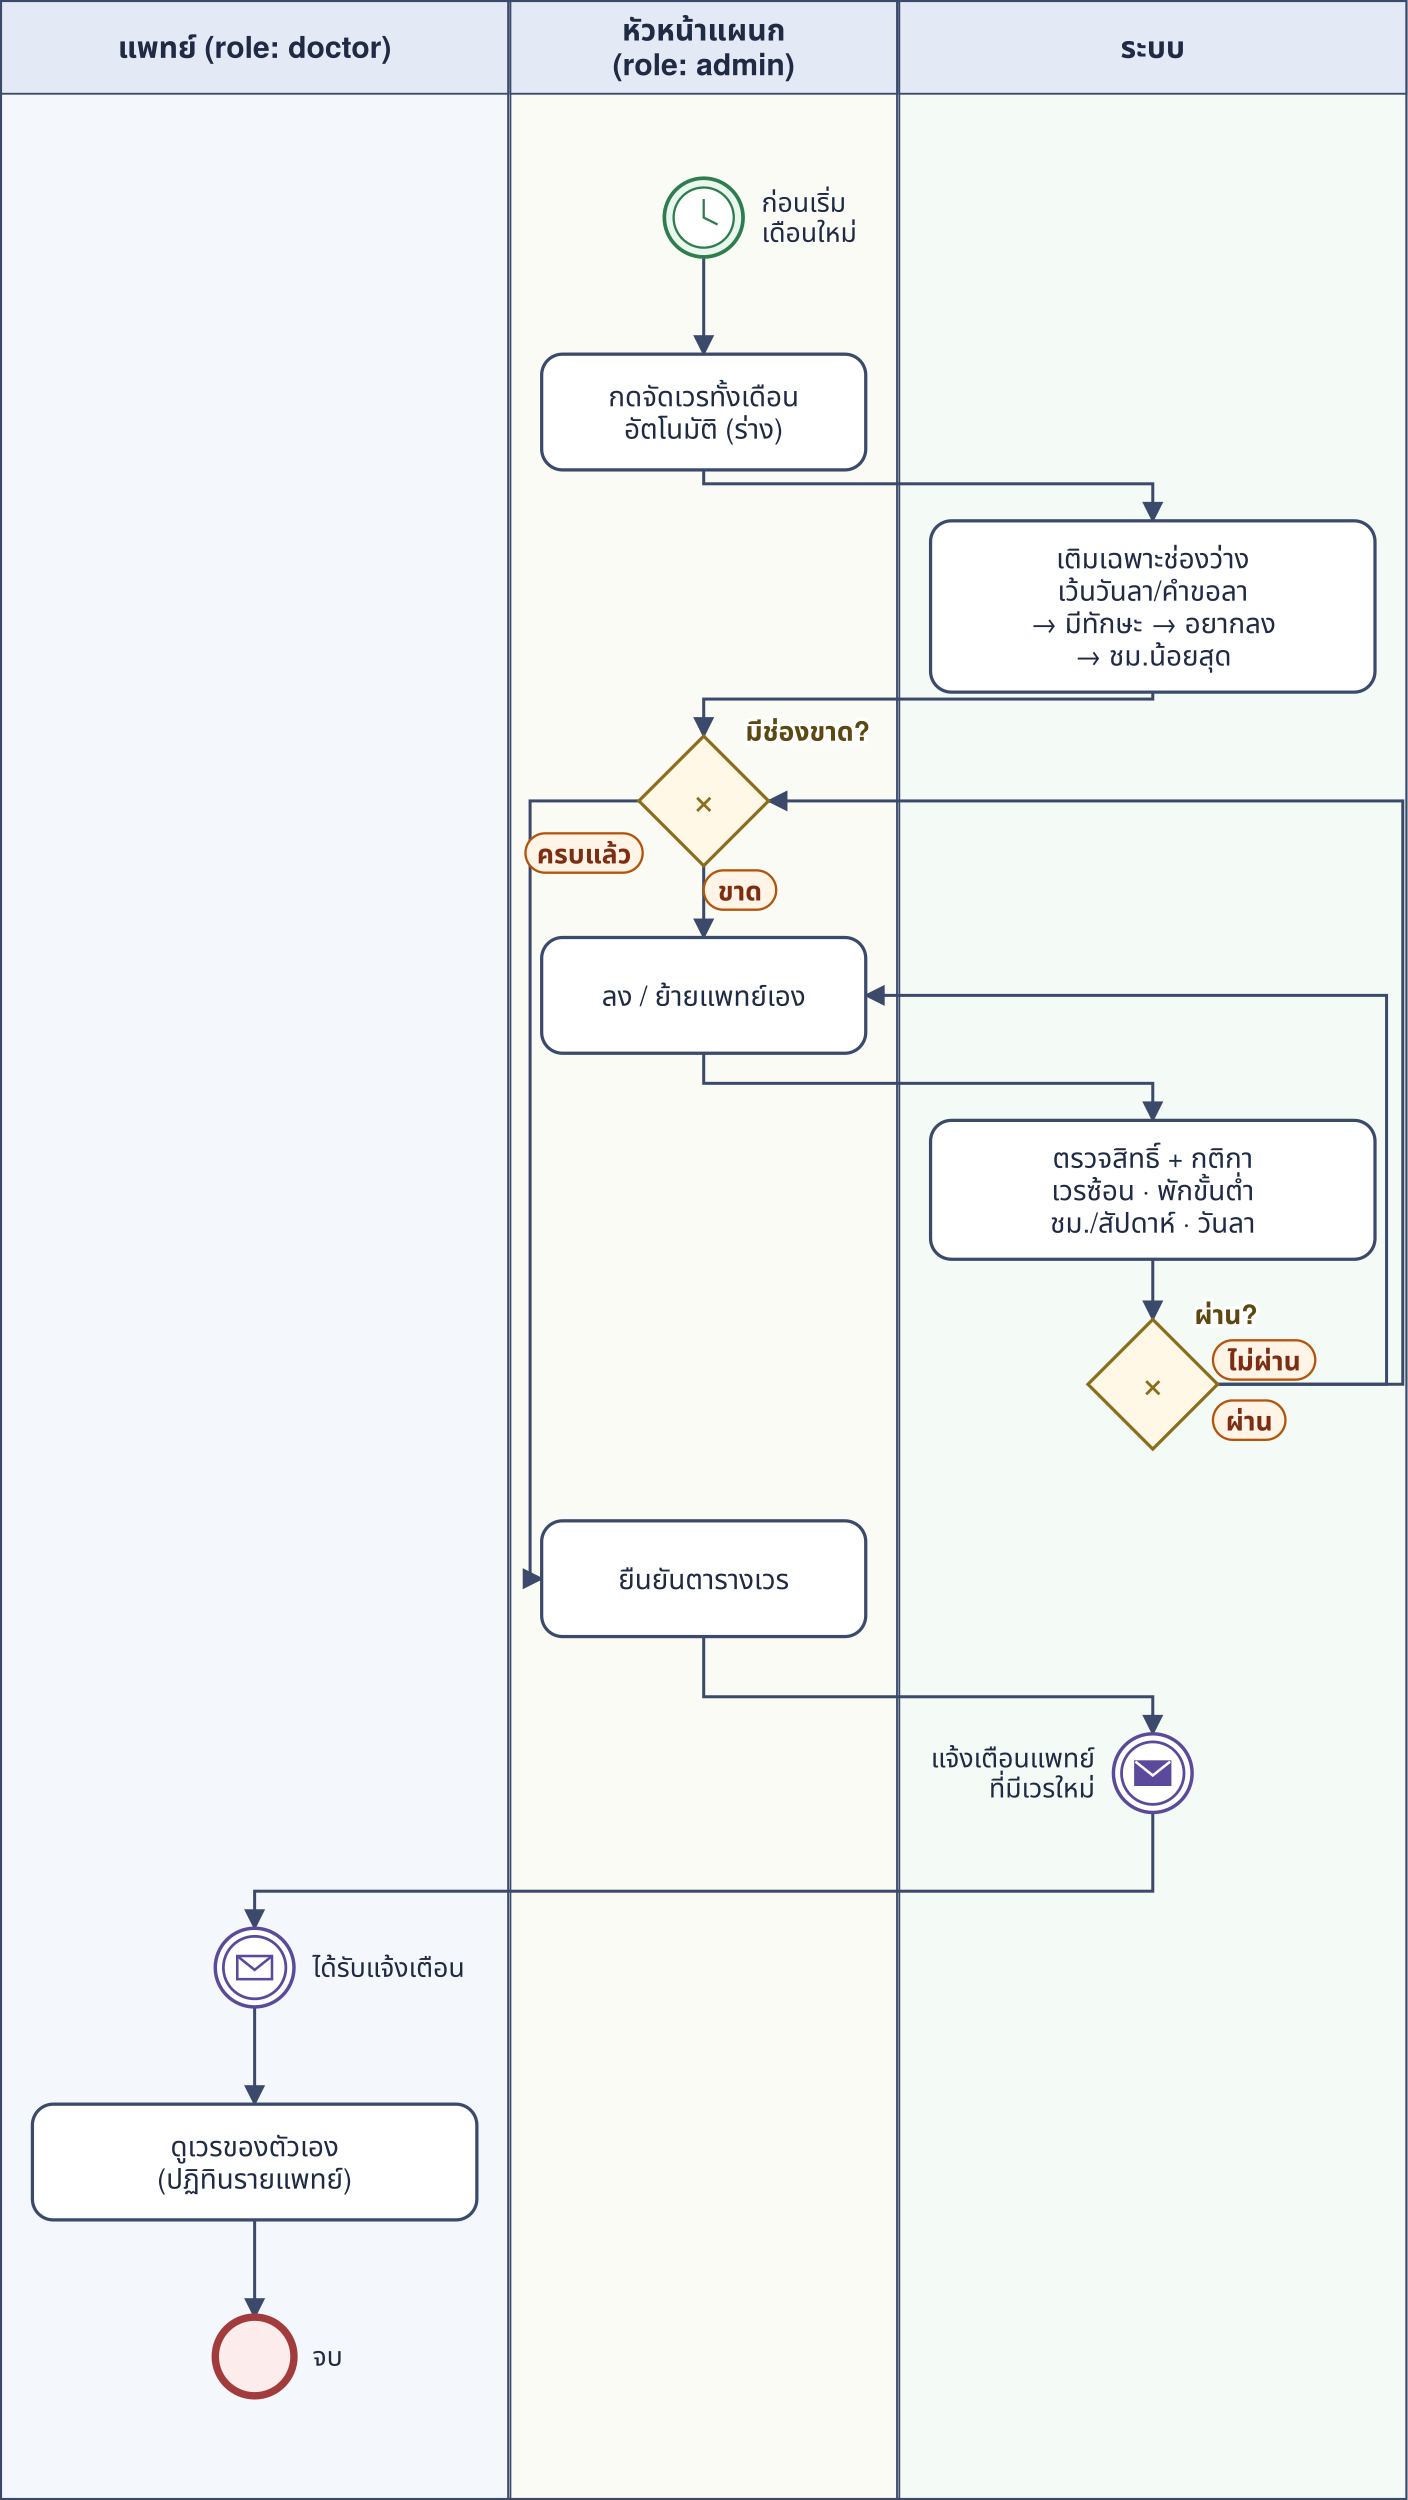
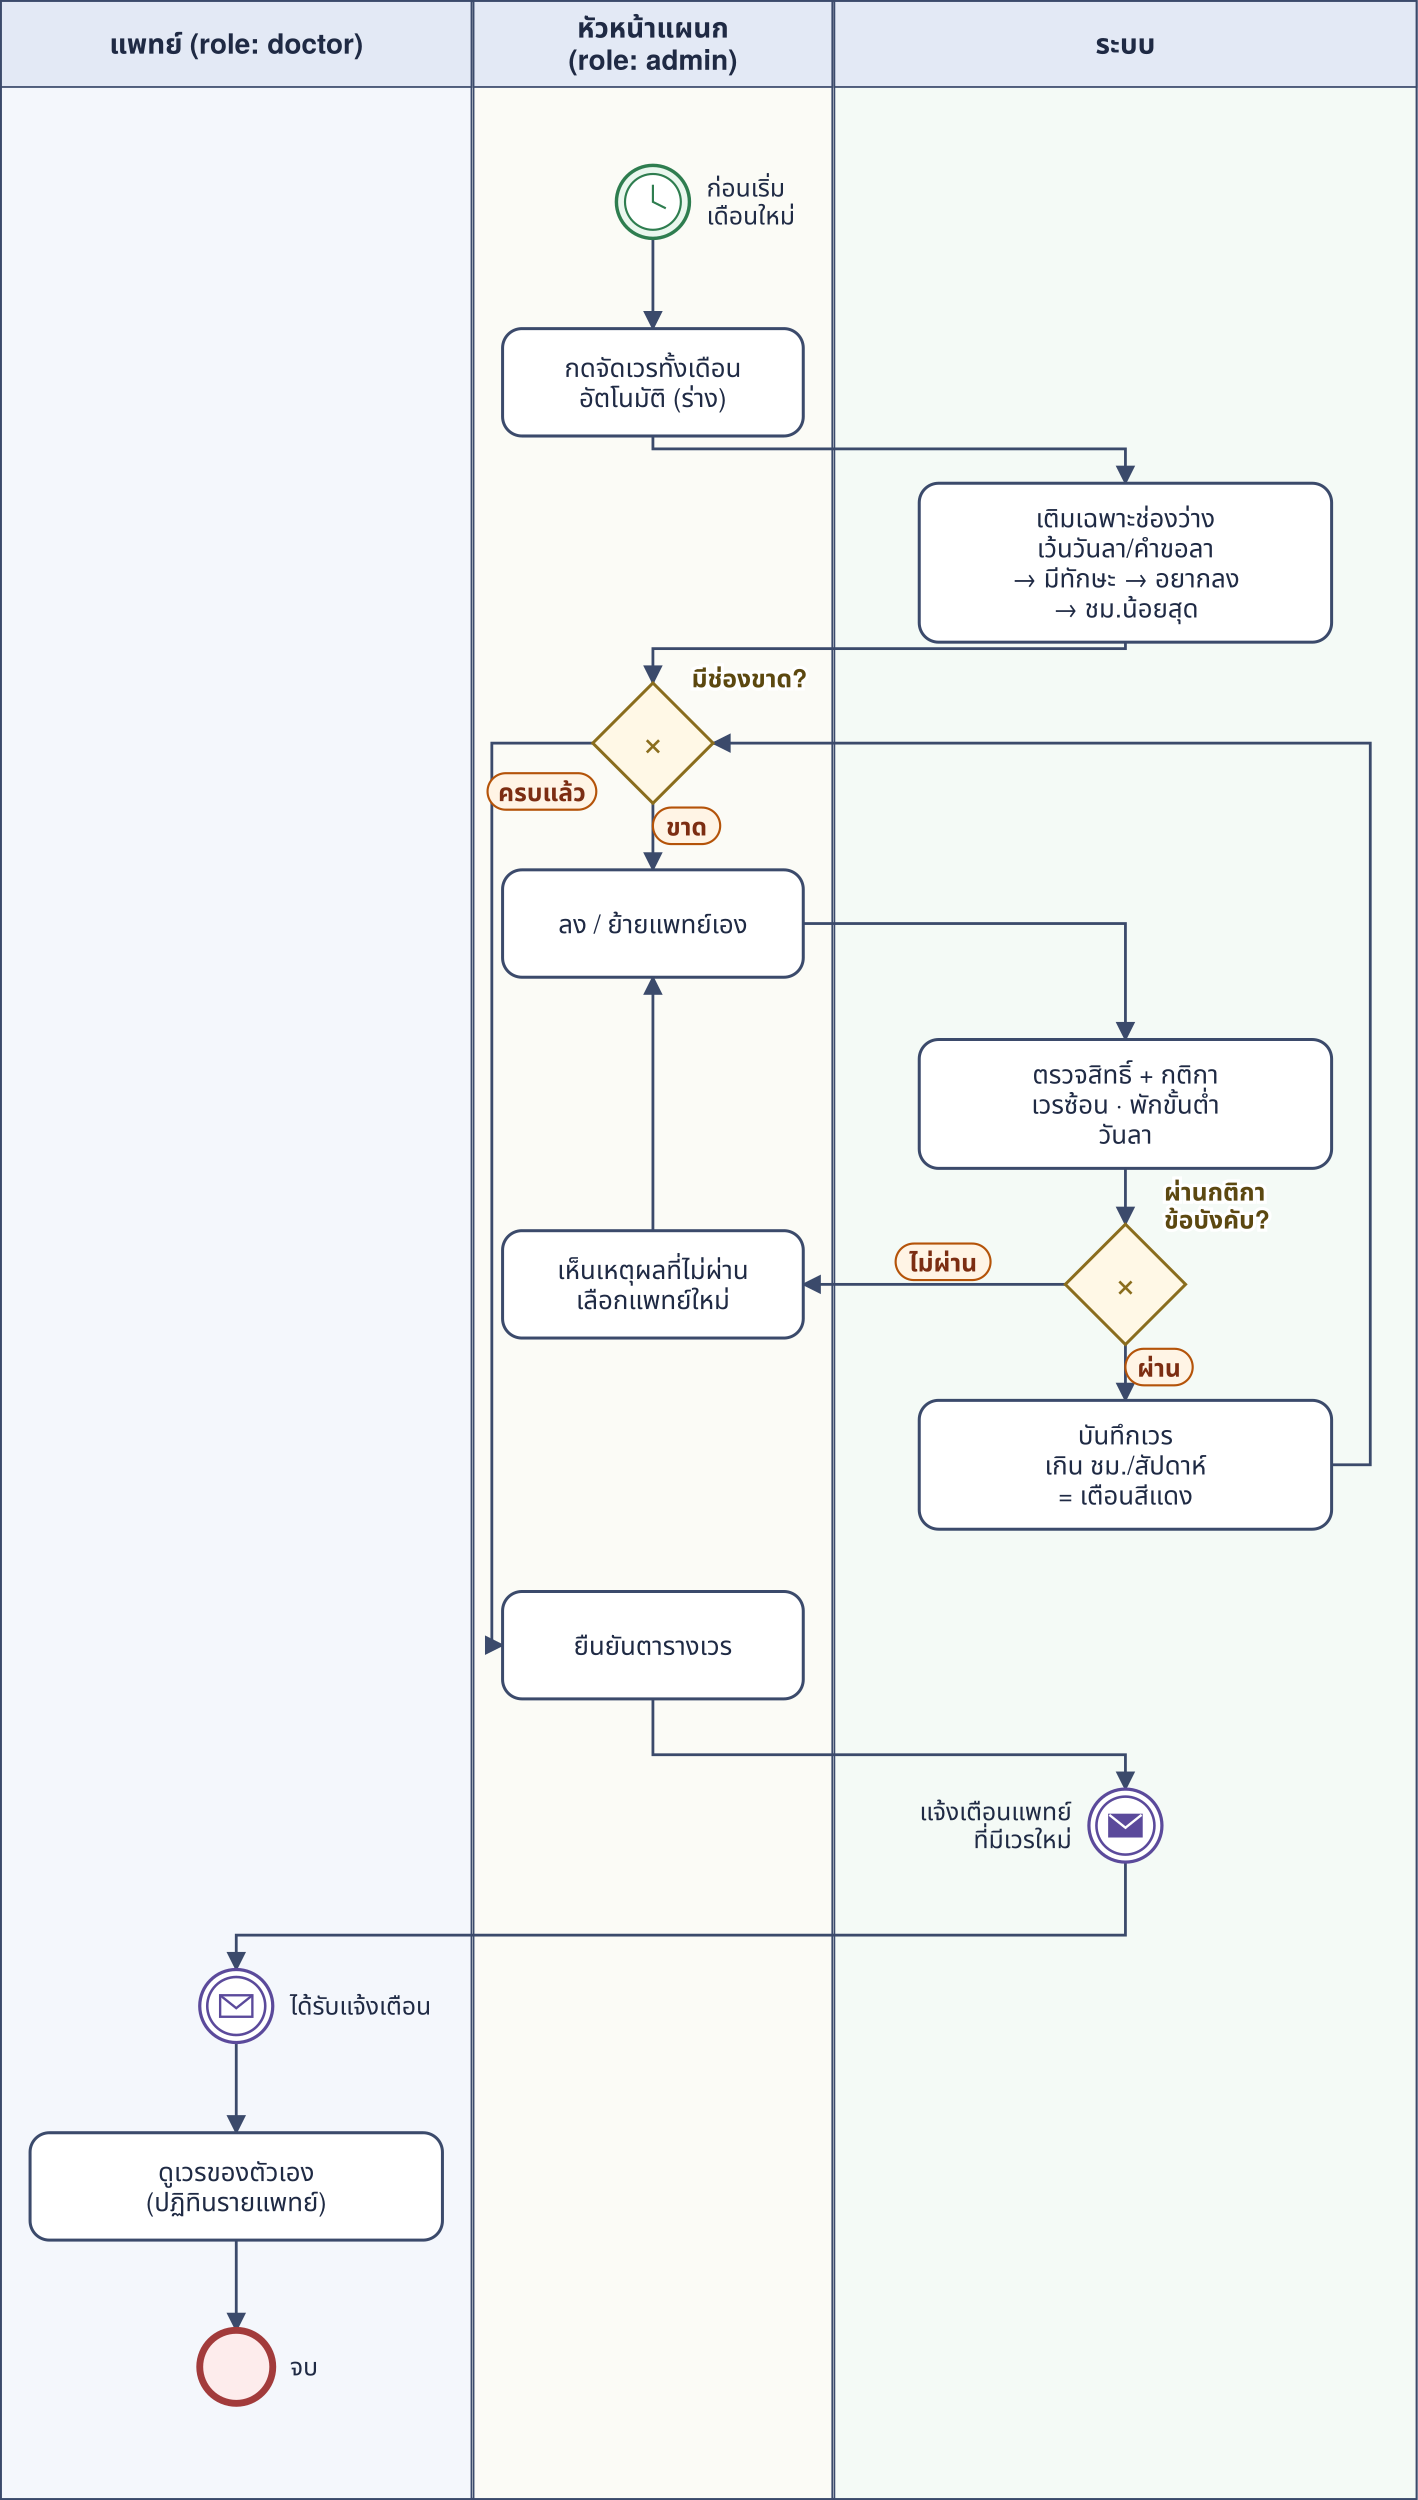
- <svg xmlns="http://www.w3.org/2000/svg" viewBox="0 0 608 1080" width="608" height="1080" font-family="Sarabun, 'Noto Sans Thai', Thonburi, 'Helvetica Neue', sans-serif">
+ <svg xmlns="http://www.w3.org/2000/svg" viewBox="0 0 660 1164" width="660" height="1164" font-family="Sarabun, 'Noto Sans Thai', Thonburi, 'Helvetica Neue', sans-serif">
  <defs>
    <marker id="a" viewBox="0 0 10 10" refX="9" refY="5" markerWidth="7" markerHeight="7" orient="auto-start-reverse">
      <path d="M0,0 L10,5 L0,10 z" fill="#3b4a6b" />
    </marker>
  </defs>
-   <rect x="0.5" y="0.5" width="607" height="1079" fill="#fff" stroke="#3b4a6b" />
-   <rect x="0.5" y="0.5" width="219" height="1079" fill="#f4f7fc" stroke="#3b4a6b" stroke-width="0.8" />
+   <rect x="0.5" y="0.5" width="659" height="1163" fill="#fff" stroke="#3b4a6b" />
+   <rect x="0.5" y="0.5" width="219" height="1163" fill="#f4f7fc" stroke="#3b4a6b" stroke-width="0.8" />
  <rect x="0.5" y="0.5" width="219" height="40" fill="#e3e9f5" stroke="#3b4a6b" stroke-width="0.8" />
  <text x="110.0" y="25.0" text-anchor="middle" font-size="13" font-weight="700" fill="#1f2a44">แพทย์ (role: doctor)</text>
-   <rect x="220.5" y="0.5" width="167" height="1079" fill="#fbfbf6" stroke="#3b4a6b" stroke-width="0.8" />
+   <rect x="220.5" y="0.5" width="167" height="1163" fill="#fbfbf6" stroke="#3b4a6b" stroke-width="0.8" />
  <rect x="220.5" y="0.5" width="167" height="40" fill="#e3e9f5" stroke="#3b4a6b" stroke-width="0.8" />
  <text x="304.0" y="17.5" text-anchor="middle" font-size="13" font-weight="700" fill="#1f2a44">หัวหน้าแผนก</text>
  <text x="304.0" y="32.5" text-anchor="middle" font-size="13" font-weight="700" fill="#1f2a44">(role: admin)</text>
-   <rect x="388.5" y="0.5" width="219" height="1079" fill="#f4faf6" stroke="#3b4a6b" stroke-width="0.8" />
-   <rect x="388.5" y="0.5" width="219" height="40" fill="#e3e9f5" stroke="#3b4a6b" stroke-width="0.8" />
-   <text x="498.0" y="25.0" text-anchor="middle" font-size="13" font-weight="700" fill="#1f2a44">ระบบ</text>
+   <rect x="388.5" y="0.5" width="271" height="1163" fill="#f4faf6" stroke="#3b4a6b" stroke-width="0.8" />
+   <rect x="388.5" y="0.5" width="271" height="40" fill="#e3e9f5" stroke="#3b4a6b" stroke-width="0.8" />
+   <text x="524.0" y="25.0" text-anchor="middle" font-size="13" font-weight="700" fill="#1f2a44">ระบบ</text>
  <path d="M304.0,111.0 V153.0" fill="none" stroke="#3b4a6b" stroke-width="1.3" marker-end="url(#a)" />
-   <path d="M304.0,203.0 V209.0 H498.0 V225.0" fill="none" stroke="#3b4a6b" stroke-width="1.3" marker-end="url(#a)" />
-   <path d="M498.0,299.0 V302.0 H304.0 V318.0" fill="none" stroke="#3b4a6b" stroke-width="1.3" marker-end="url(#a)" />
+   <path d="M304.0,203.0 V209.0 H524.0 V225.0" fill="none" stroke="#3b4a6b" stroke-width="1.3" marker-end="url(#a)" />
+   <path d="M524.0,299.0 V302.0 H304.0 V318.0" fill="none" stroke="#3b4a6b" stroke-width="1.3" marker-end="url(#a)" />
  <path d="M304.0,374.0 V405.0" fill="none" stroke="#3b4a6b" stroke-width="1.3" marker-end="url(#a)" />
-   <path d="M304.0,455.0 V468.0 H498.0 V484.0" fill="none" stroke="#3b4a6b" stroke-width="1.3" marker-end="url(#a)" />
-   <path d="M498.0,544.0 V570.0" fill="none" stroke="#3b4a6b" stroke-width="1.3" marker-end="url(#a)" />
-   <path d="M526.0,598.0 H599.0 V430.0 H374.0" fill="none" stroke="#3b4a6b" stroke-width="1.3" marker-end="url(#a)" />
-   <path d="M526.0,598.0 H606.0 V346.0 H332.0" fill="none" stroke="#3b4a6b" stroke-width="1.3" marker-end="url(#a)" />
-   <path d="M276.0,346.0 H229 V682.0 H234.0" fill="none" stroke="#3b4a6b" stroke-width="1.3" marker-end="url(#a)" />
-   <path d="M304.0,707.0 V733.0 H498.0 V749.0" fill="none" stroke="#3b4a6b" stroke-width="1.3" marker-end="url(#a)" />
-   <path d="M498.0,783.0 V817.0 H110.0 V833.0" fill="none" stroke="#3b4a6b" stroke-width="1.3" marker-end="url(#a)" />
-   <path d="M110.0,867.0 V909.0" fill="none" stroke="#3b4a6b" stroke-width="1.3" marker-end="url(#a)" />
-   <path d="M110.0,959.0 V1001.0" fill="none" stroke="#3b4a6b" stroke-width="1.3" marker-end="url(#a)" />
+   <path d="M374.0,430.0 H524.0 V484.0" fill="none" stroke="#3b4a6b" stroke-width="1.3" marker-end="url(#a)" />
+   <path d="M524.0,544.0 V570.0" fill="none" stroke="#3b4a6b" stroke-width="1.3" marker-end="url(#a)" />
+   <path d="M496.0,598.0 H374.0" fill="none" stroke="#3b4a6b" stroke-width="1.3" marker-end="url(#a)" />
+   <path d="M304.0,573.0 V455.0" fill="none" stroke="#3b4a6b" stroke-width="1.3" marker-end="url(#a)" />
+   <path d="M524.0,626.0 V652.0" fill="none" stroke="#3b4a6b" stroke-width="1.3" marker-end="url(#a)" />
+   <path d="M620.0,682.0 H638.0 V346.0 H332.0" fill="none" stroke="#3b4a6b" stroke-width="1.3" marker-end="url(#a)" />
+   <path d="M276.0,346.0 H229 V766.0 H234.0" fill="none" stroke="#3b4a6b" stroke-width="1.3" marker-end="url(#a)" />
+   <path d="M304.0,791.0 V817.0 H524.0 V833.0" fill="none" stroke="#3b4a6b" stroke-width="1.3" marker-end="url(#a)" />
+   <path d="M524.0,867.0 V901.0 H110.0 V917.0" fill="none" stroke="#3b4a6b" stroke-width="1.3" marker-end="url(#a)" />
+   <path d="M110.0,951.0 V993.0" fill="none" stroke="#3b4a6b" stroke-width="1.3" marker-end="url(#a)" />
+   <path d="M110.0,1043.0 V1085.0" fill="none" stroke="#3b4a6b" stroke-width="1.3" marker-end="url(#a)" />
  <circle cx="304.0" cy="94.0" r="17.0" fill="#eaf7ee" stroke="#2e7d4f" stroke-width="1.6" />
  <circle cx="304.0" cy="94.0" r="13.0" fill="#fff" stroke="#2e7d4f" />
  <path d="M304.0,86.0 V94.0 L310.0,97.0" stroke="#2e7d4f" fill="none" />
  <text x="329.0" y="91.5" font-size="11.5" fill="#1f2a44">ก่อนเริ่ม</text>
  <text x="329.0" y="104.5" font-size="11.5" fill="#1f2a44">เดือนใหม่</text>
  <rect x="234.0" y="153.0" width="140" height="50" rx="9" fill="#fff" stroke="#3b4a6b" stroke-width="1.4" />
  <text x="304.0" y="175.5" text-anchor="middle" font-size="12" fill="#1f2a44">กดจัดเวรทั้งเดือน</text>
  <text x="304.0" y="189.5" text-anchor="middle" font-size="12" fill="#1f2a44">อัตโนมัติ (ร่าง)</text>
-   <rect x="402.0" y="225.0" width="192" height="74" rx="9" fill="#fff" stroke="#3b4a6b" stroke-width="1.4" />
-   <text x="498.0" y="245.5" text-anchor="middle" font-size="12" fill="#1f2a44">เติมเฉพาะช่องว่าง</text>
-   <text x="498.0" y="259.5" text-anchor="middle" font-size="12" fill="#1f2a44">เว้นวันลา/คำขอลา</text>
-   <text x="498.0" y="273.5" text-anchor="middle" font-size="12" fill="#1f2a44">→ มีทักษะ → อยากลง</text>
-   <text x="498.0" y="287.5" text-anchor="middle" font-size="12" fill="#1f2a44">→ ชม.น้อยสุด</text>
+   <rect x="428.0" y="225.0" width="192" height="74" rx="9" fill="#fff" stroke="#3b4a6b" stroke-width="1.4" />
+   <text x="524.0" y="245.5" text-anchor="middle" font-size="12" fill="#1f2a44">เติมเฉพาะช่องว่าง</text>
+   <text x="524.0" y="259.5" text-anchor="middle" font-size="12" fill="#1f2a44">เว้นวันลา/คำขอลา</text>
+   <text x="524.0" y="273.5" text-anchor="middle" font-size="12" fill="#1f2a44">→ มีทักษะ → อยากลง</text>
+   <text x="524.0" y="287.5" text-anchor="middle" font-size="12" fill="#1f2a44">→ ชม.น้อยสุด</text>
  <path d="M304.0,318.0 L332.0,346.0 L304.0,374.0 L276.0,346.0 z" fill="#fff8e6" stroke="#8a6d1d" stroke-width="1.4" />
  <text x="304.0" y="352.0" text-anchor="middle" font-size="18" fill="#8a6d1d">×</text>
  <text x="322.0" y="320.0" font-size="11.5" font-weight="700" fill="#5c4810" paint-order="stroke" stroke="#fff" stroke-width="3">มีช่องขาด?</text>
  <rect x="234.0" y="405.0" width="140" height="50" rx="9" fill="#fff" stroke="#3b4a6b" stroke-width="1.4" />
  <text x="304.0" y="434.5" text-anchor="middle" font-size="12" fill="#1f2a44">ลง / ย้ายแพทย์เอง</text>
-   <rect x="402.0" y="484.0" width="192" height="60" rx="9" fill="#fff" stroke="#3b4a6b" stroke-width="1.4" />
-   <text x="498.0" y="504.5" text-anchor="middle" font-size="12" fill="#1f2a44">ตรวจสิทธิ์ + กติกา</text>
-   <text x="498.0" y="518.5" text-anchor="middle" font-size="12" fill="#1f2a44">เวรซ้อน · พักขั้นต่ำ</text>
-   <text x="498.0" y="532.5" text-anchor="middle" font-size="12" fill="#1f2a44">ชม./สัปดาห์ · วันลา</text>
-   <path d="M498.0,570.0 L526.0,598.0 L498.0,626.0 L470.0,598.0 z" fill="#fff8e6" stroke="#8a6d1d" stroke-width="1.4" />
-   <text x="498.0" y="604.0" text-anchor="middle" font-size="18" fill="#8a6d1d">×</text>
-   <text x="516.0" y="572.0" font-size="11.5" font-weight="700" fill="#5c4810" paint-order="stroke" stroke="#fff" stroke-width="3">ผ่าน?</text>
-   <rect x="234.0" y="657.0" width="140" height="50" rx="9" fill="#fff" stroke="#3b4a6b" stroke-width="1.4" />
-   <text x="304.0" y="686.5" text-anchor="middle" font-size="12" fill="#1f2a44">ยืนยันตารางเวร</text>
-   <circle cx="498.0" cy="766.0" r="17.0" fill="#fff" stroke="#5b4a9b" stroke-width="1.5" />
-   <circle cx="498.0" cy="766.0" r="13.5" fill="#fff" stroke="#5b4a9b" stroke-width="1.2" />
-   <rect x="490.5" y="761.0" width="15" height="10" fill="#5b4a9b" stroke="#5b4a9b" stroke-width="1.1" />
-   <path d="M490.5,761.0 L498.0,767.0 L505.5,761.0" fill="none" stroke="#fff" stroke-width="1.1" />
-   <text x="473.0" y="763.5" text-anchor="end" font-size="11.5" fill="#1f2a44">แจ้งเตือนแพทย์</text>
-   <text x="473.0" y="776.5" text-anchor="end" font-size="11.5" fill="#1f2a44">ที่มีเวรใหม่</text>
-   <circle cx="110.0" cy="850.0" r="17.0" fill="#fff" stroke="#5b4a9b" stroke-width="1.5" />
-   <circle cx="110.0" cy="850.0" r="13.5" fill="#fff" stroke="#5b4a9b" stroke-width="1.2" />
-   <rect x="102.5" y="845.0" width="15" height="10" fill="#fff" stroke="#5b4a9b" stroke-width="1.1" />
-   <path d="M102.5,845.0 L110.0,851.0 L117.5,845.0" fill="none" stroke="#5b4a9b" stroke-width="1.1" />
-   <text x="135.0" y="854.0" font-size="11.5" fill="#1f2a44">ได้รับแจ้งเตือน</text>
-   <rect x="14.0" y="909.0" width="192" height="50" rx="9" fill="#fff" stroke="#3b4a6b" stroke-width="1.4" />
-   <text x="110.0" y="931.5" text-anchor="middle" font-size="12" fill="#1f2a44">ดูเวรของตัวเอง</text>
-   <text x="110.0" y="945.5" text-anchor="middle" font-size="12" fill="#1f2a44">(ปฏิทินรายแพทย์)</text>
-   <circle cx="110.0" cy="1018.0" r="17.0" fill="#fdecec" stroke="#a23b3b" stroke-width="3.2" />
-   <text x="135.0" y="1022.0" font-size="11.5" fill="#1f2a44">จบ</text>
+   <rect x="428.0" y="484.0" width="192" height="60" rx="9" fill="#fff" stroke="#3b4a6b" stroke-width="1.4" />
+   <text x="524.0" y="504.5" text-anchor="middle" font-size="12" fill="#1f2a44">ตรวจสิทธิ์ + กติกา</text>
+   <text x="524.0" y="518.5" text-anchor="middle" font-size="12" fill="#1f2a44">เวรซ้อน · พักขั้นต่ำ</text>
+   <text x="524.0" y="532.5" text-anchor="middle" font-size="12" fill="#1f2a44">วันลา</text>
+   <path d="M524.0,570.0 L552.0,598.0 L524.0,626.0 L496.0,598.0 z" fill="#fff8e6" stroke="#8a6d1d" stroke-width="1.4" />
+   <text x="524.0" y="604.0" text-anchor="middle" font-size="18" fill="#8a6d1d">×</text>
+   <text x="542.0" y="559.0" font-size="11.5" font-weight="700" fill="#5c4810" paint-order="stroke" stroke="#fff" stroke-width="3">ผ่านกติกา</text>
+   <text x="542.0" y="572.0" font-size="11.5" font-weight="700" fill="#5c4810" paint-order="stroke" stroke="#fff" stroke-width="3">ข้อบังคับ?</text>
+   <rect x="234.0" y="573.0" width="140" height="50" rx="9" fill="#fff" stroke="#3b4a6b" stroke-width="1.4" />
+   <text x="304.0" y="595.5" text-anchor="middle" font-size="12" fill="#1f2a44">เห็นเหตุผลที่ไม่ผ่าน</text>
+   <text x="304.0" y="609.5" text-anchor="middle" font-size="12" fill="#1f2a44">เลือกแพทย์ใหม่</text>
+   <rect x="428.0" y="652.0" width="192" height="60" rx="9" fill="#fff" stroke="#3b4a6b" stroke-width="1.4" />
+   <text x="524.0" y="672.5" text-anchor="middle" font-size="12" fill="#1f2a44">บันทึกเวร</text>
+   <text x="524.0" y="686.5" text-anchor="middle" font-size="12" fill="#1f2a44">เกิน ชม./สัปดาห์</text>
+   <text x="524.0" y="700.5" text-anchor="middle" font-size="12" fill="#1f2a44">= เตือนสีแดง</text>
+   <rect x="234.0" y="741.0" width="140" height="50" rx="9" fill="#fff" stroke="#3b4a6b" stroke-width="1.4" />
+   <text x="304.0" y="770.5" text-anchor="middle" font-size="12" fill="#1f2a44">ยืนยันตารางเวร</text>
+   <circle cx="524.0" cy="850.0" r="17.0" fill="#fff" stroke="#5b4a9b" stroke-width="1.5" />
+   <circle cx="524.0" cy="850.0" r="13.5" fill="#fff" stroke="#5b4a9b" stroke-width="1.2" />
+   <rect x="516.5" y="845.0" width="15" height="10" fill="#5b4a9b" stroke="#5b4a9b" stroke-width="1.1" />
+   <path d="M516.5,845.0 L524.0,851.0 L531.5,845.0" fill="none" stroke="#fff" stroke-width="1.1" />
+   <text x="499.0" y="847.5" text-anchor="end" font-size="11.5" fill="#1f2a44">แจ้งเตือนแพทย์</text>
+   <text x="499.0" y="860.5" text-anchor="end" font-size="11.5" fill="#1f2a44">ที่มีเวรใหม่</text>
+   <circle cx="110.0" cy="934.0" r="17.0" fill="#fff" stroke="#5b4a9b" stroke-width="1.5" />
+   <circle cx="110.0" cy="934.0" r="13.5" fill="#fff" stroke="#5b4a9b" stroke-width="1.2" />
+   <rect x="102.5" y="929.0" width="15" height="10" fill="#fff" stroke="#5b4a9b" stroke-width="1.1" />
+   <path d="M102.5,929.0 L110.0,935.0 L117.5,929.0" fill="none" stroke="#5b4a9b" stroke-width="1.1" />
+   <text x="135.0" y="938.0" font-size="11.5" fill="#1f2a44">ได้รับแจ้งเตือน</text>
+   <rect x="14.0" y="993.0" width="192" height="50" rx="9" fill="#fff" stroke="#3b4a6b" stroke-width="1.4" />
+   <text x="110.0" y="1015.5" text-anchor="middle" font-size="12" fill="#1f2a44">ดูเวรของตัวเอง</text>
+   <text x="110.0" y="1029.5" text-anchor="middle" font-size="12" fill="#1f2a44">(ปฏิทินรายแพทย์)</text>
+   <circle cx="110.0" cy="1102.0" r="17.0" fill="#fdecec" stroke="#a23b3b" stroke-width="3.2" />
+   <text x="135.0" y="1106.0" font-size="11.5" fill="#1f2a44">จบ</text>
  <rect x="304.0" y="376.0" width="31.32" height="17" rx="8.5" fill="#fff4e5" stroke="#b45309" stroke-width="1" />
  <text x="319.66" y="389.0" text-anchor="middle" font-size="11.5" font-weight="700" fill="#7c2d12">ขาด</text>
-   <rect x="524.0" y="579.0" width="44.2" height="17" rx="8.5" fill="#fff4e5" stroke="#b45309" stroke-width="1" />
-   <text x="546.1" y="592.0" text-anchor="middle" font-size="11.5" font-weight="700" fill="#7c2d12">ไม่ผ่าน</text>
-   <rect x="524.0" y="605.0" width="31.32" height="17" rx="8.5" fill="#fff4e5" stroke="#b45309" stroke-width="1" />
-   <text x="539.66" y="618.0" text-anchor="middle" font-size="11.5" font-weight="700" fill="#7c2d12">ผ่าน</text>
+   <rect x="417.0" y="579.0" width="44.2" height="17" rx="8.5" fill="#fff4e5" stroke="#b45309" stroke-width="1" />
+   <text x="439.1" y="592.0" text-anchor="middle" font-size="11.5" font-weight="700" fill="#7c2d12">ไม่ผ่าน</text>
+   <rect x="524.0" y="628.0" width="31.32" height="17" rx="8.5" fill="#fff4e5" stroke="#b45309" stroke-width="1" />
+   <text x="539.66" y="641.0" text-anchor="middle" font-size="11.5" font-weight="700" fill="#7c2d12">ผ่าน</text>
  <rect x="227" y="360.0" width="50.64" height="17" rx="8.5" fill="#fff4e5" stroke="#b45309" stroke-width="1" />
  <text x="252.32" y="373.0" text-anchor="middle" font-size="11.5" font-weight="700" fill="#7c2d12">ครบแล้ว</text>
</svg>
